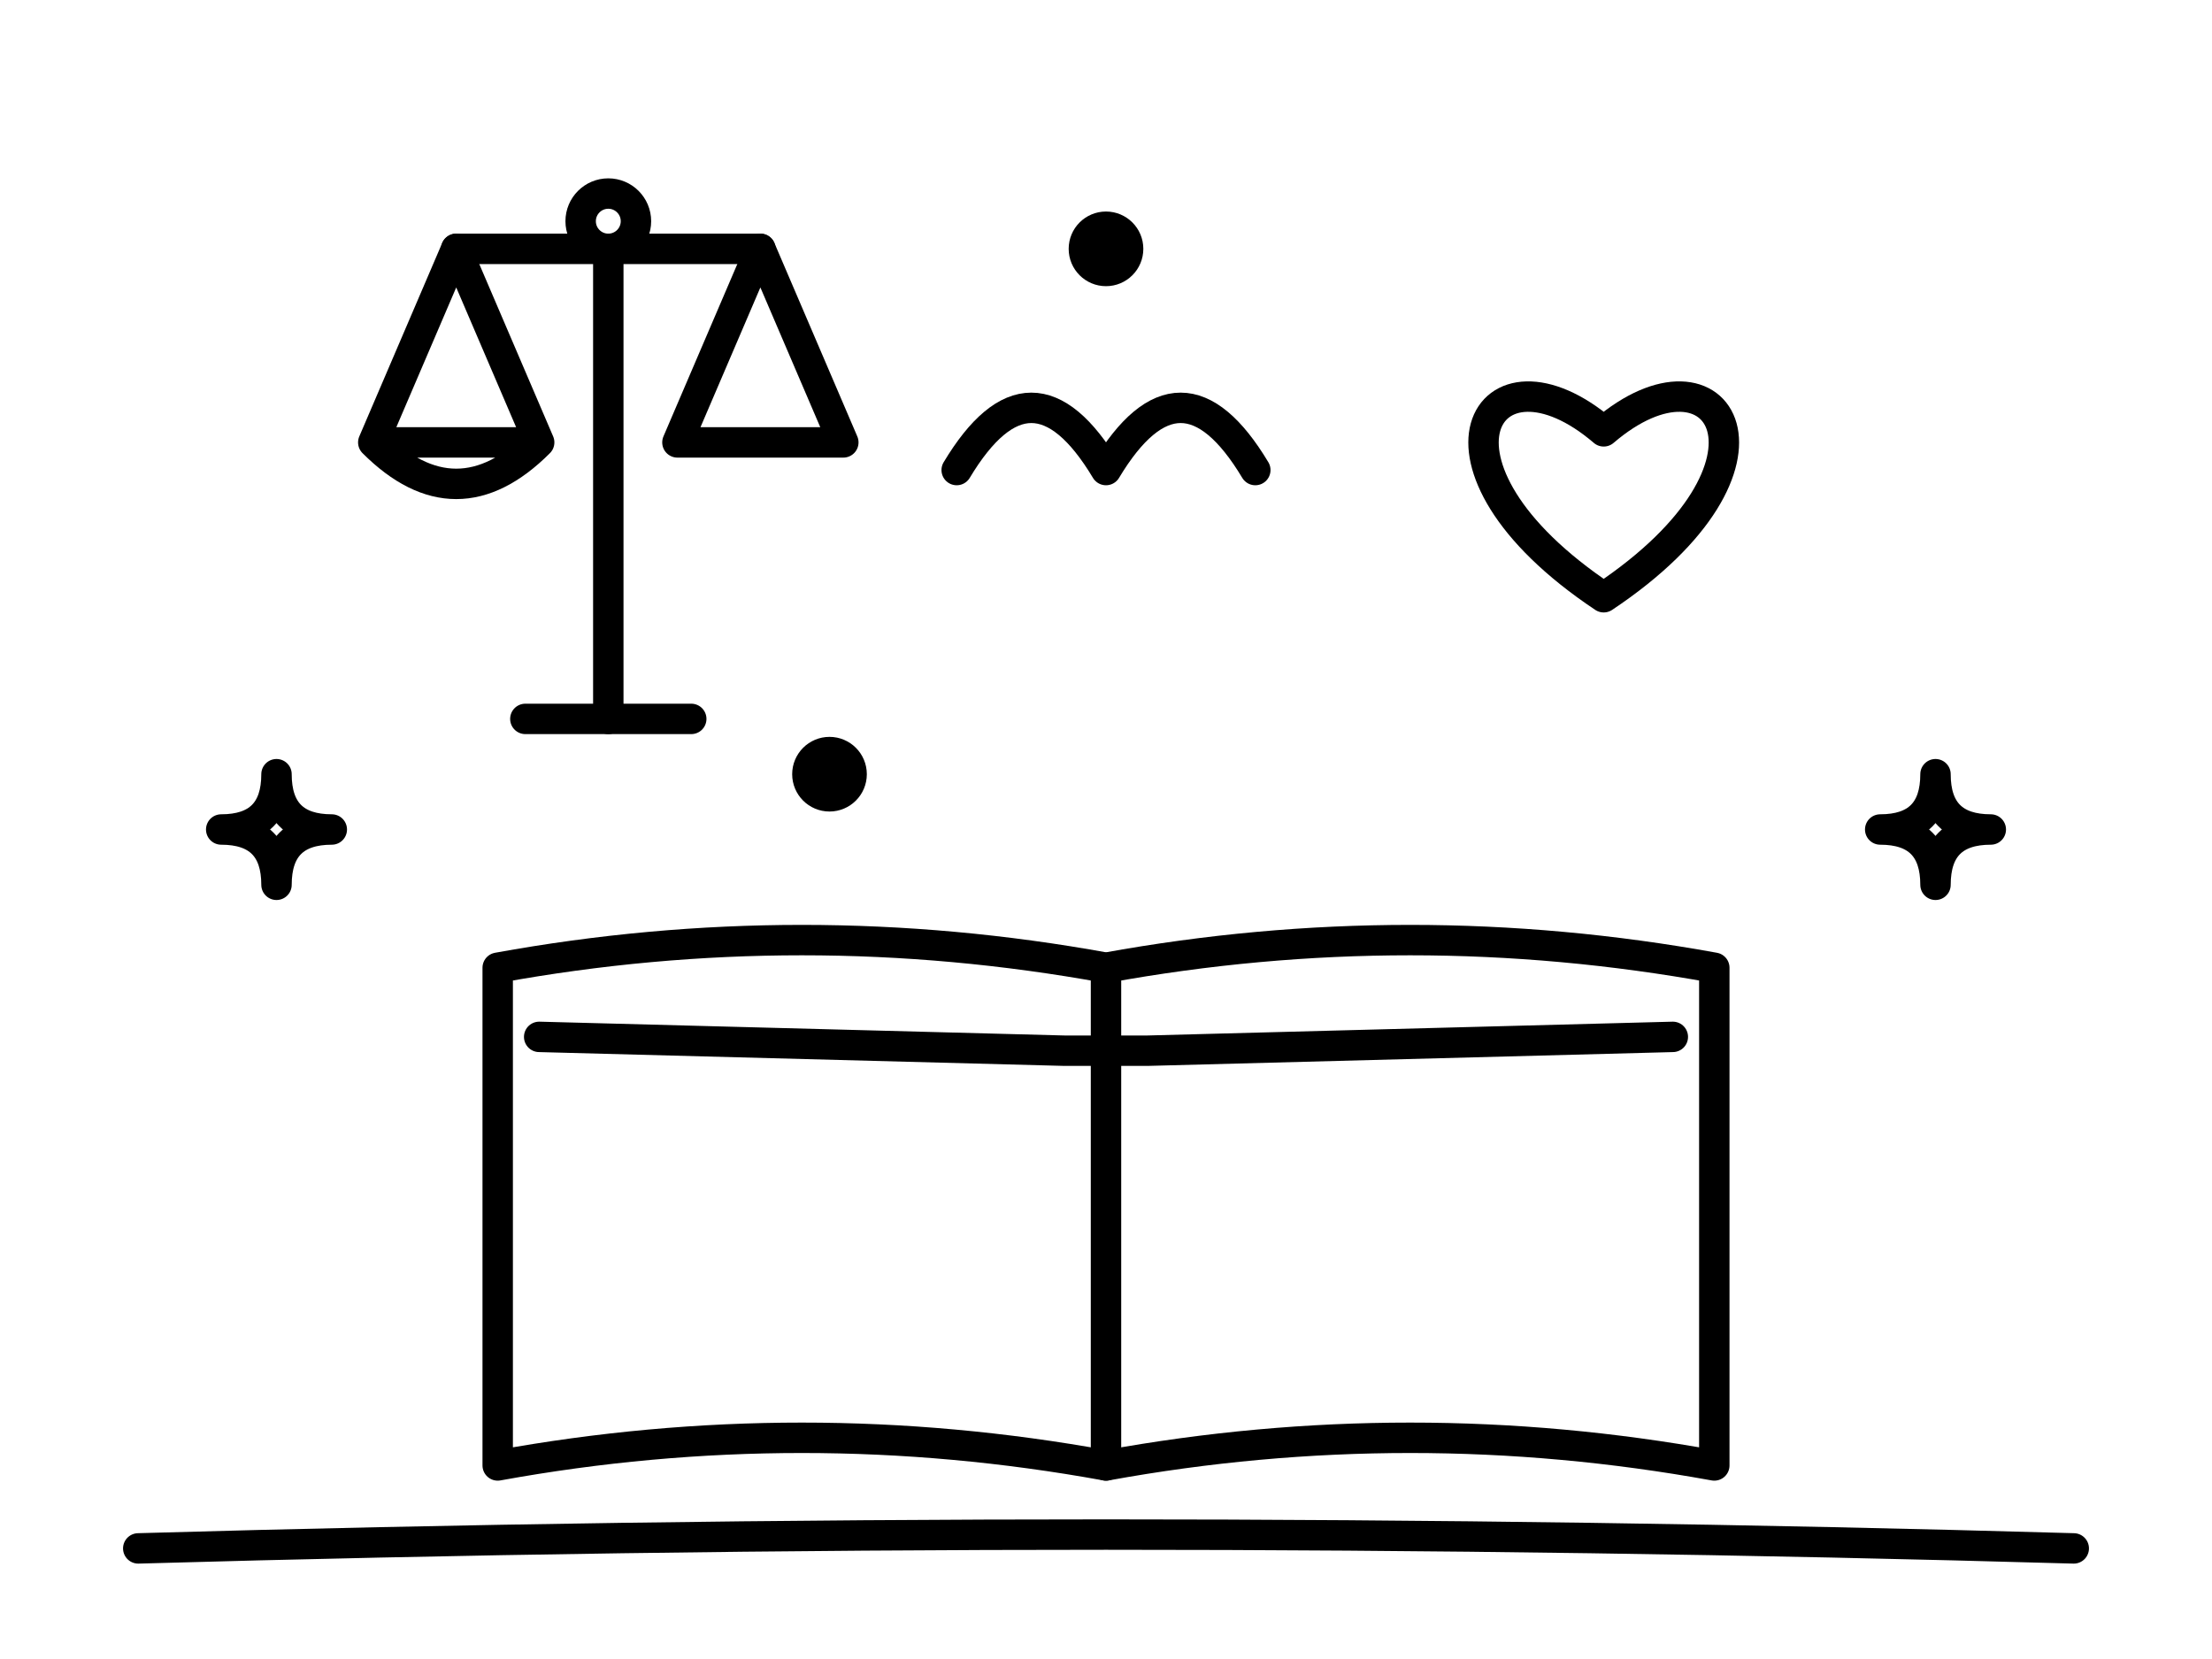
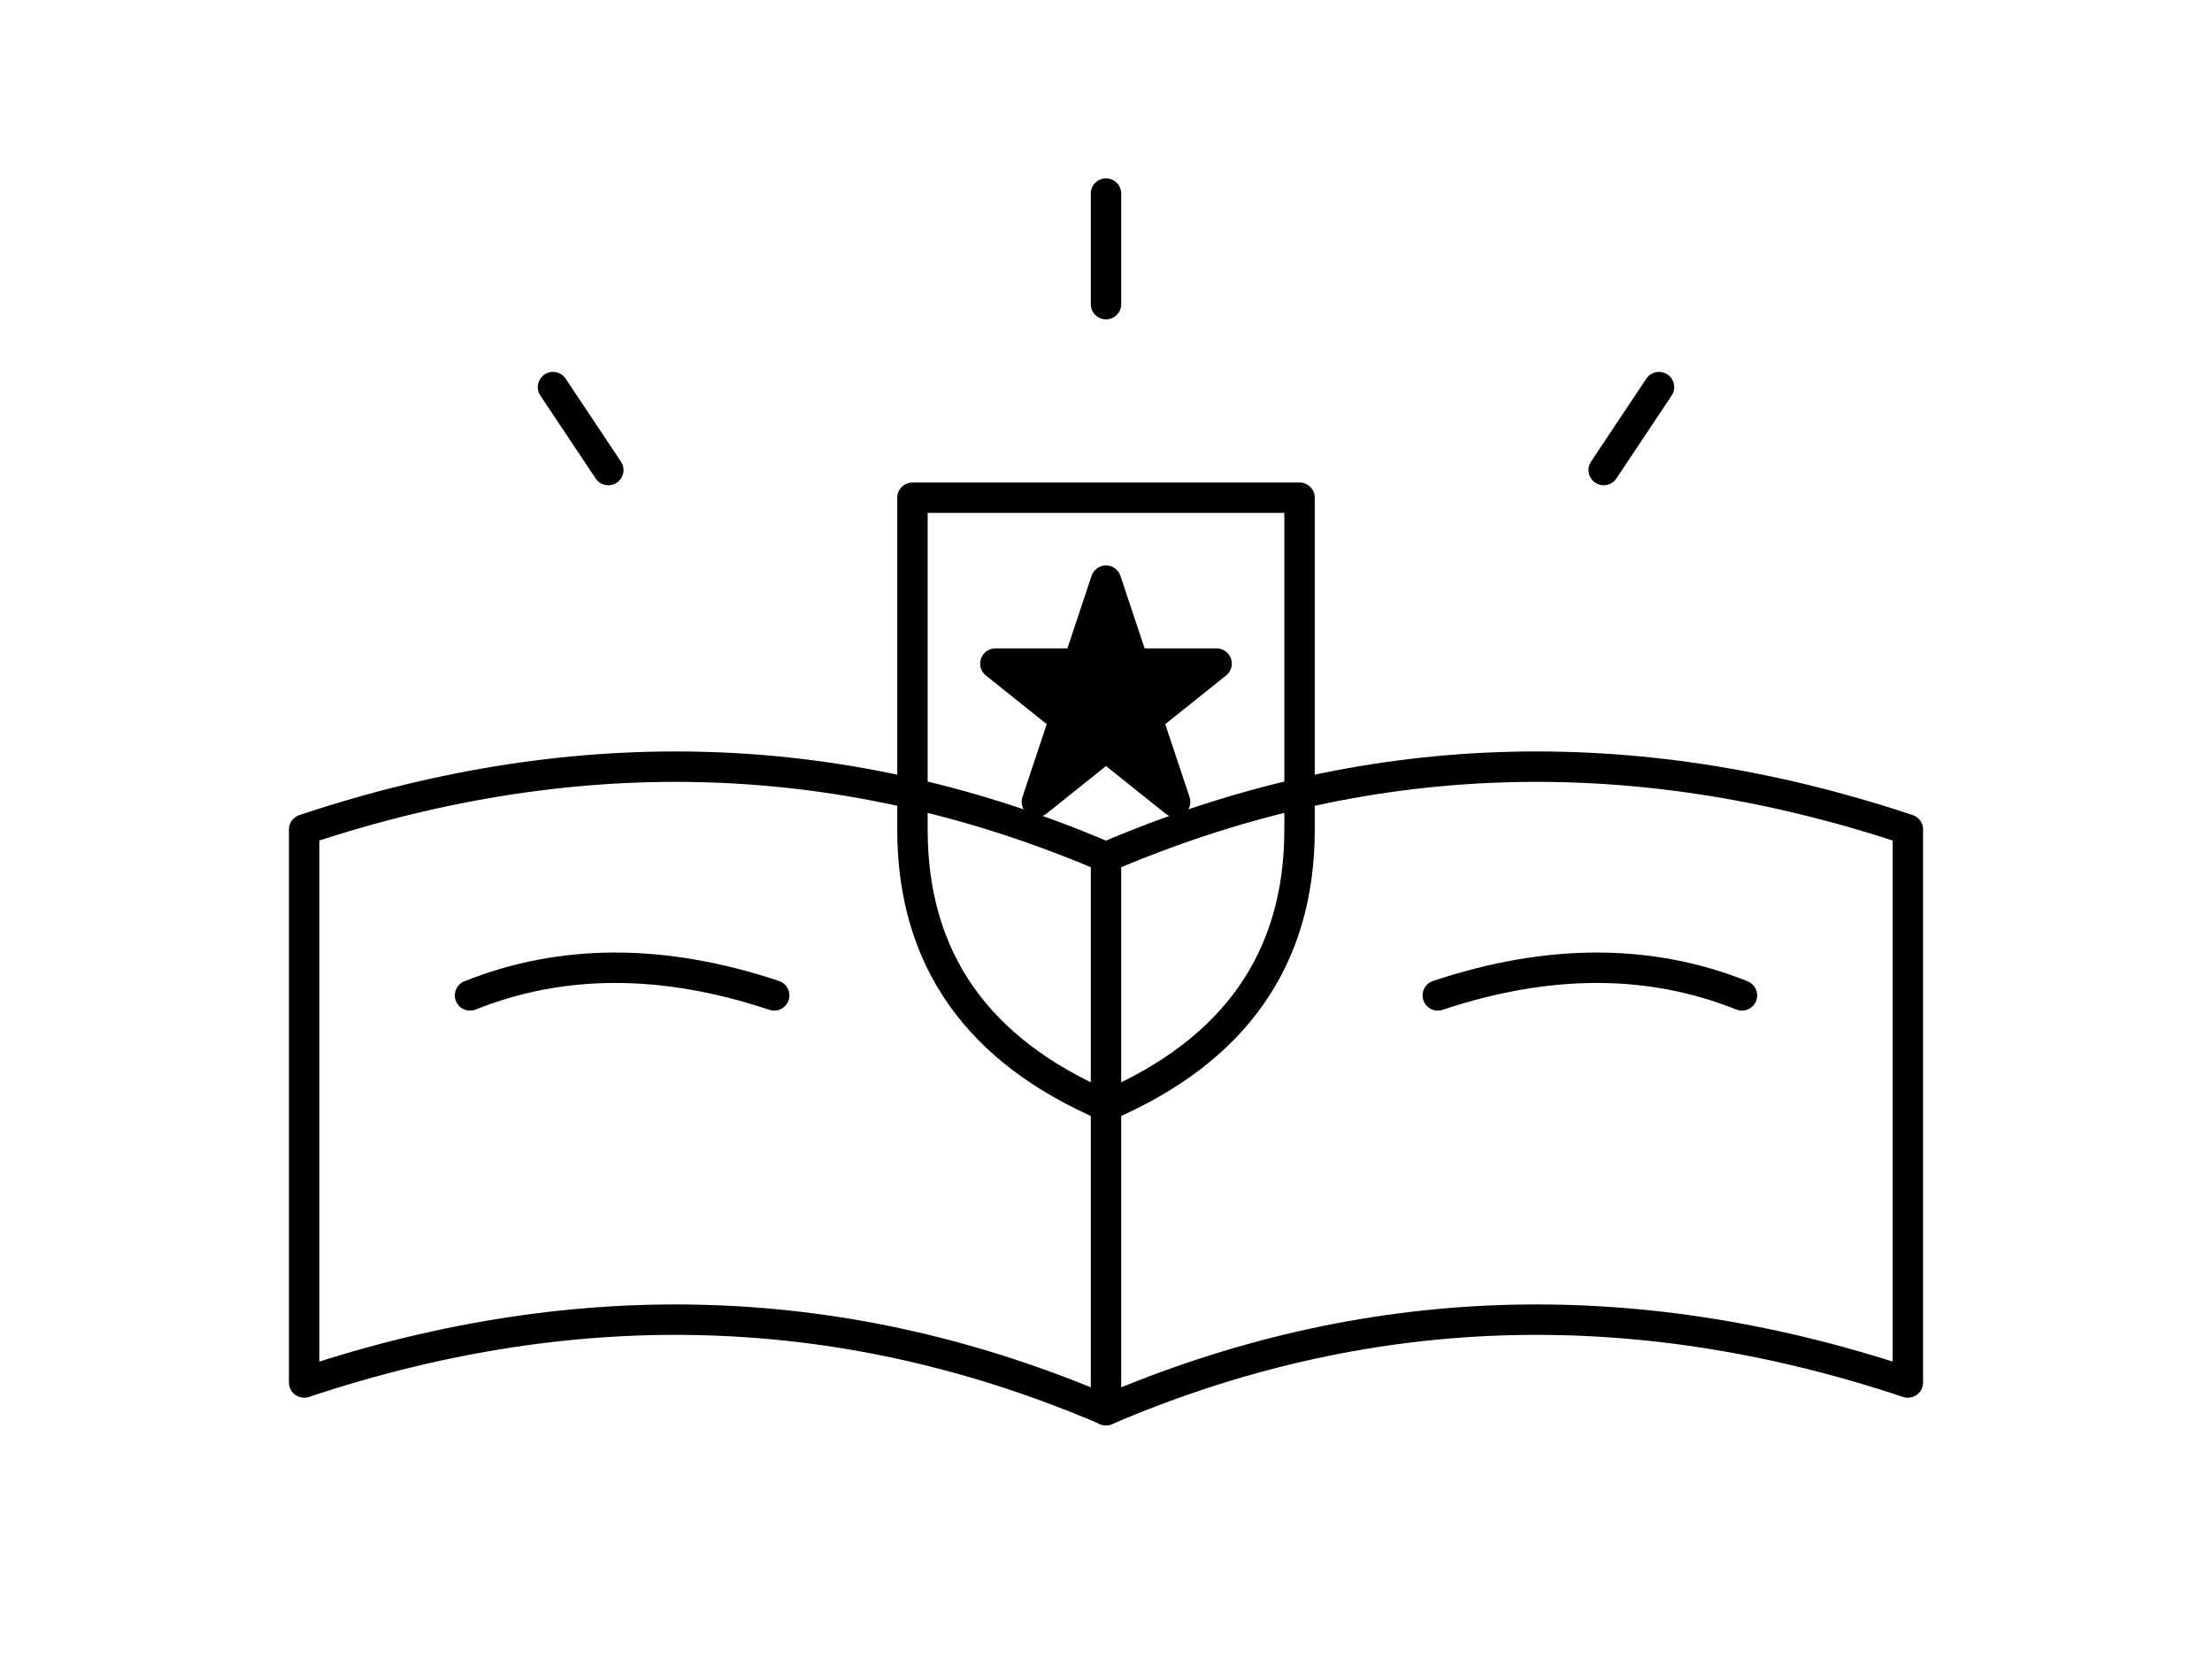
<svg xmlns="http://www.w3.org/2000/svg" viewBox="0 0 160 120" fill="none" stroke="#000" stroke-width="2.2" stroke-linecap="round" stroke-linejoin="round">
-   <path d="M36 70Q58 66 80 70Q102 66 124 70V106Q102 102 80 106Q58 102 36 106Z" />
-   <path d="M80 70L80 106" />
-   <path d="M39 75L77 76L83 76L121 75" />
-   <path d="M44 52L44 18" />
-   <path d="M38 52L50 52" />
-   <path d="M33 18L55 18" />
-   <path d="M42 16a2 2 0 1 0 4 0a2 2 0 1 0 -4 0" />
-   <path d="M27 32Q33 38 39 32ZM33 18L27 32L39 32L33 18" />
-   <path d="M55 18L49 32L61 32L55 18" />
-   <path d="M69.2 34Q74.6 25 80 34Q85.4 25 90.8 34" />
-   <path d="M116 43.2C101.6 33.6 107.6 24 116 31.2C124.4 24 130.4 33.6 116 43.2Z" />
-   <path d="M20 56Q20 60 24 60Q20 60 20 64Q20 60 16 60Q20 60 20 56Z" />
-   <path d="M140 56Q140 60 144 60Q140 60 140 64Q140 60 136 60Q140 60 140 56Z" />
-   <path fill="#000" d="M78.4 18a1.6 1.6 0 1 0 3.2 0a1.6 1.6 0 1 0 -3.2 0" />
-   <path fill="#000" d="M58.4 56a1.6 1.6 0 1 0 3.2 0a1.6 1.6 0 1 0 -3.2 0" />
-   <path d="M10 112Q80 110 150 112" />
+   <path d="M22 60 Q52 50 80 62 Q108 50 138 60 V100 Q108 90 80 102 Q52 90 22 100 Z" />
+   <path d="M80 62 V102" />
+   <path d="M34 72 Q44 68 56 72" />
+   <path d="M104 72 Q116 68 126 72" />
+   <path d="M66 36 H94 V60 Q94 74 80 80 Q66 74 66 60 Z" />
+   <path d="M80 42 L82 48 L88 48 L83 52 L85 58 L80 54 L75 58 L77 52 L72 48 L78 48 Z" fill="#000" />
+   <path d="M40 28 L44 34" />
+   <path d="M120 28 L116 34" />
+   <path d="M80 14 V22" />
</svg>
